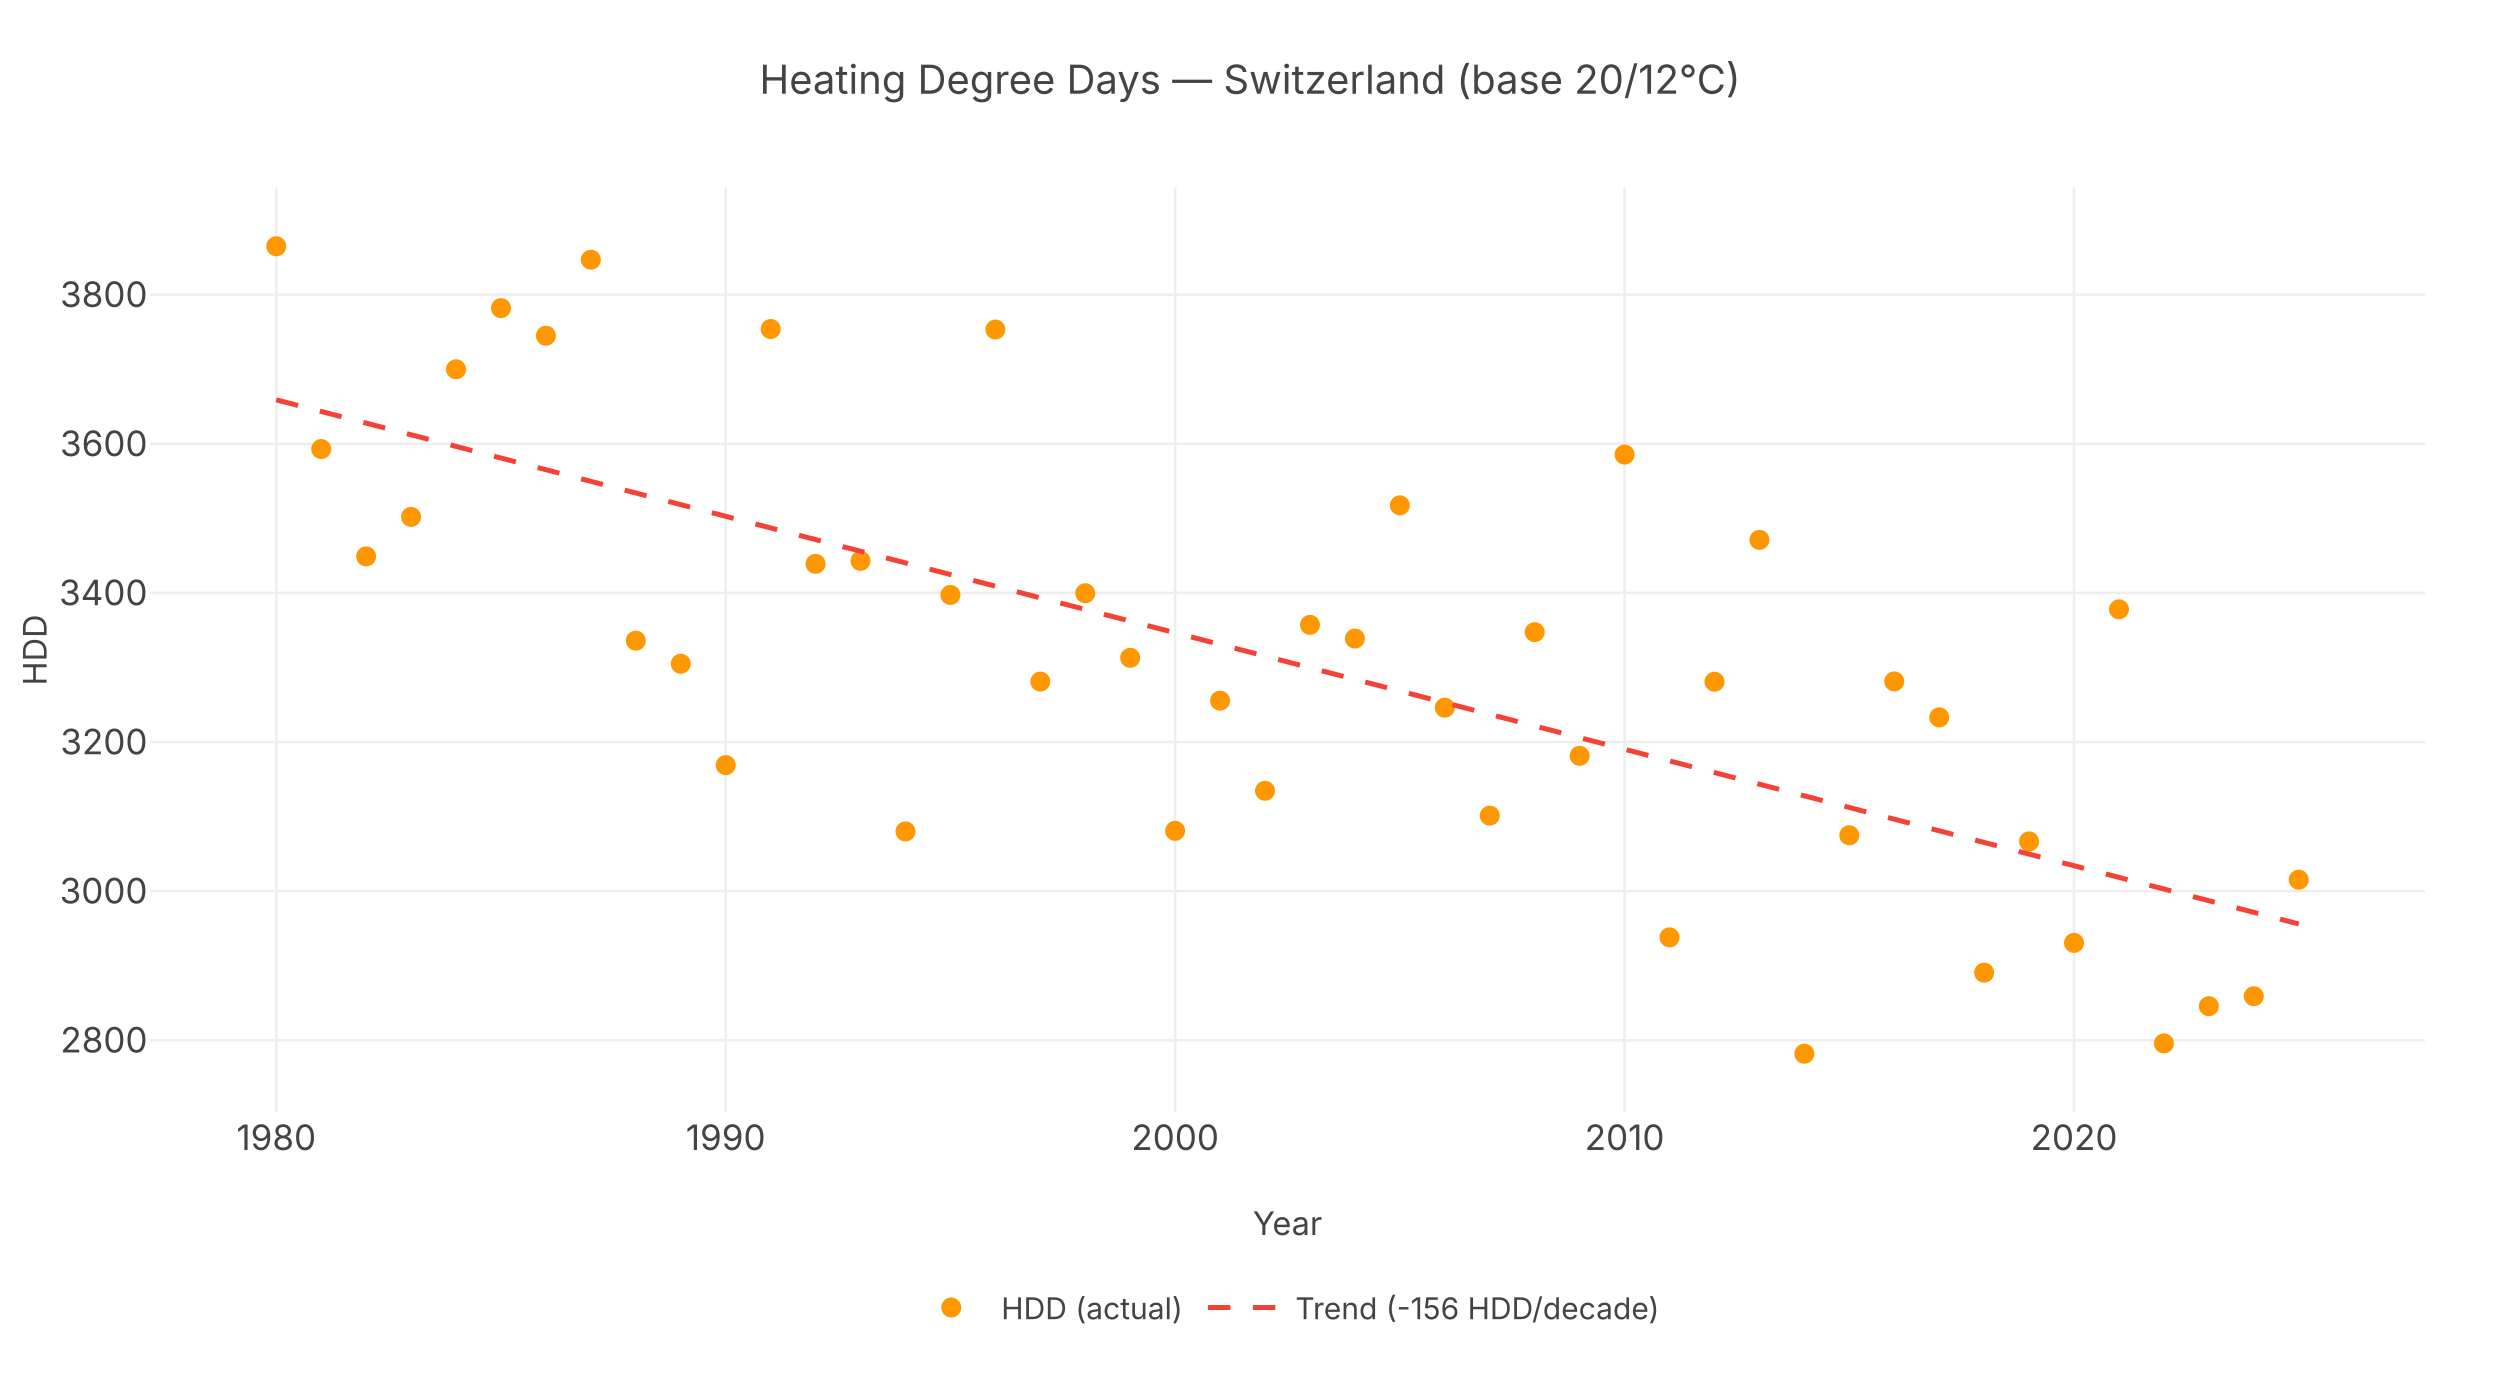
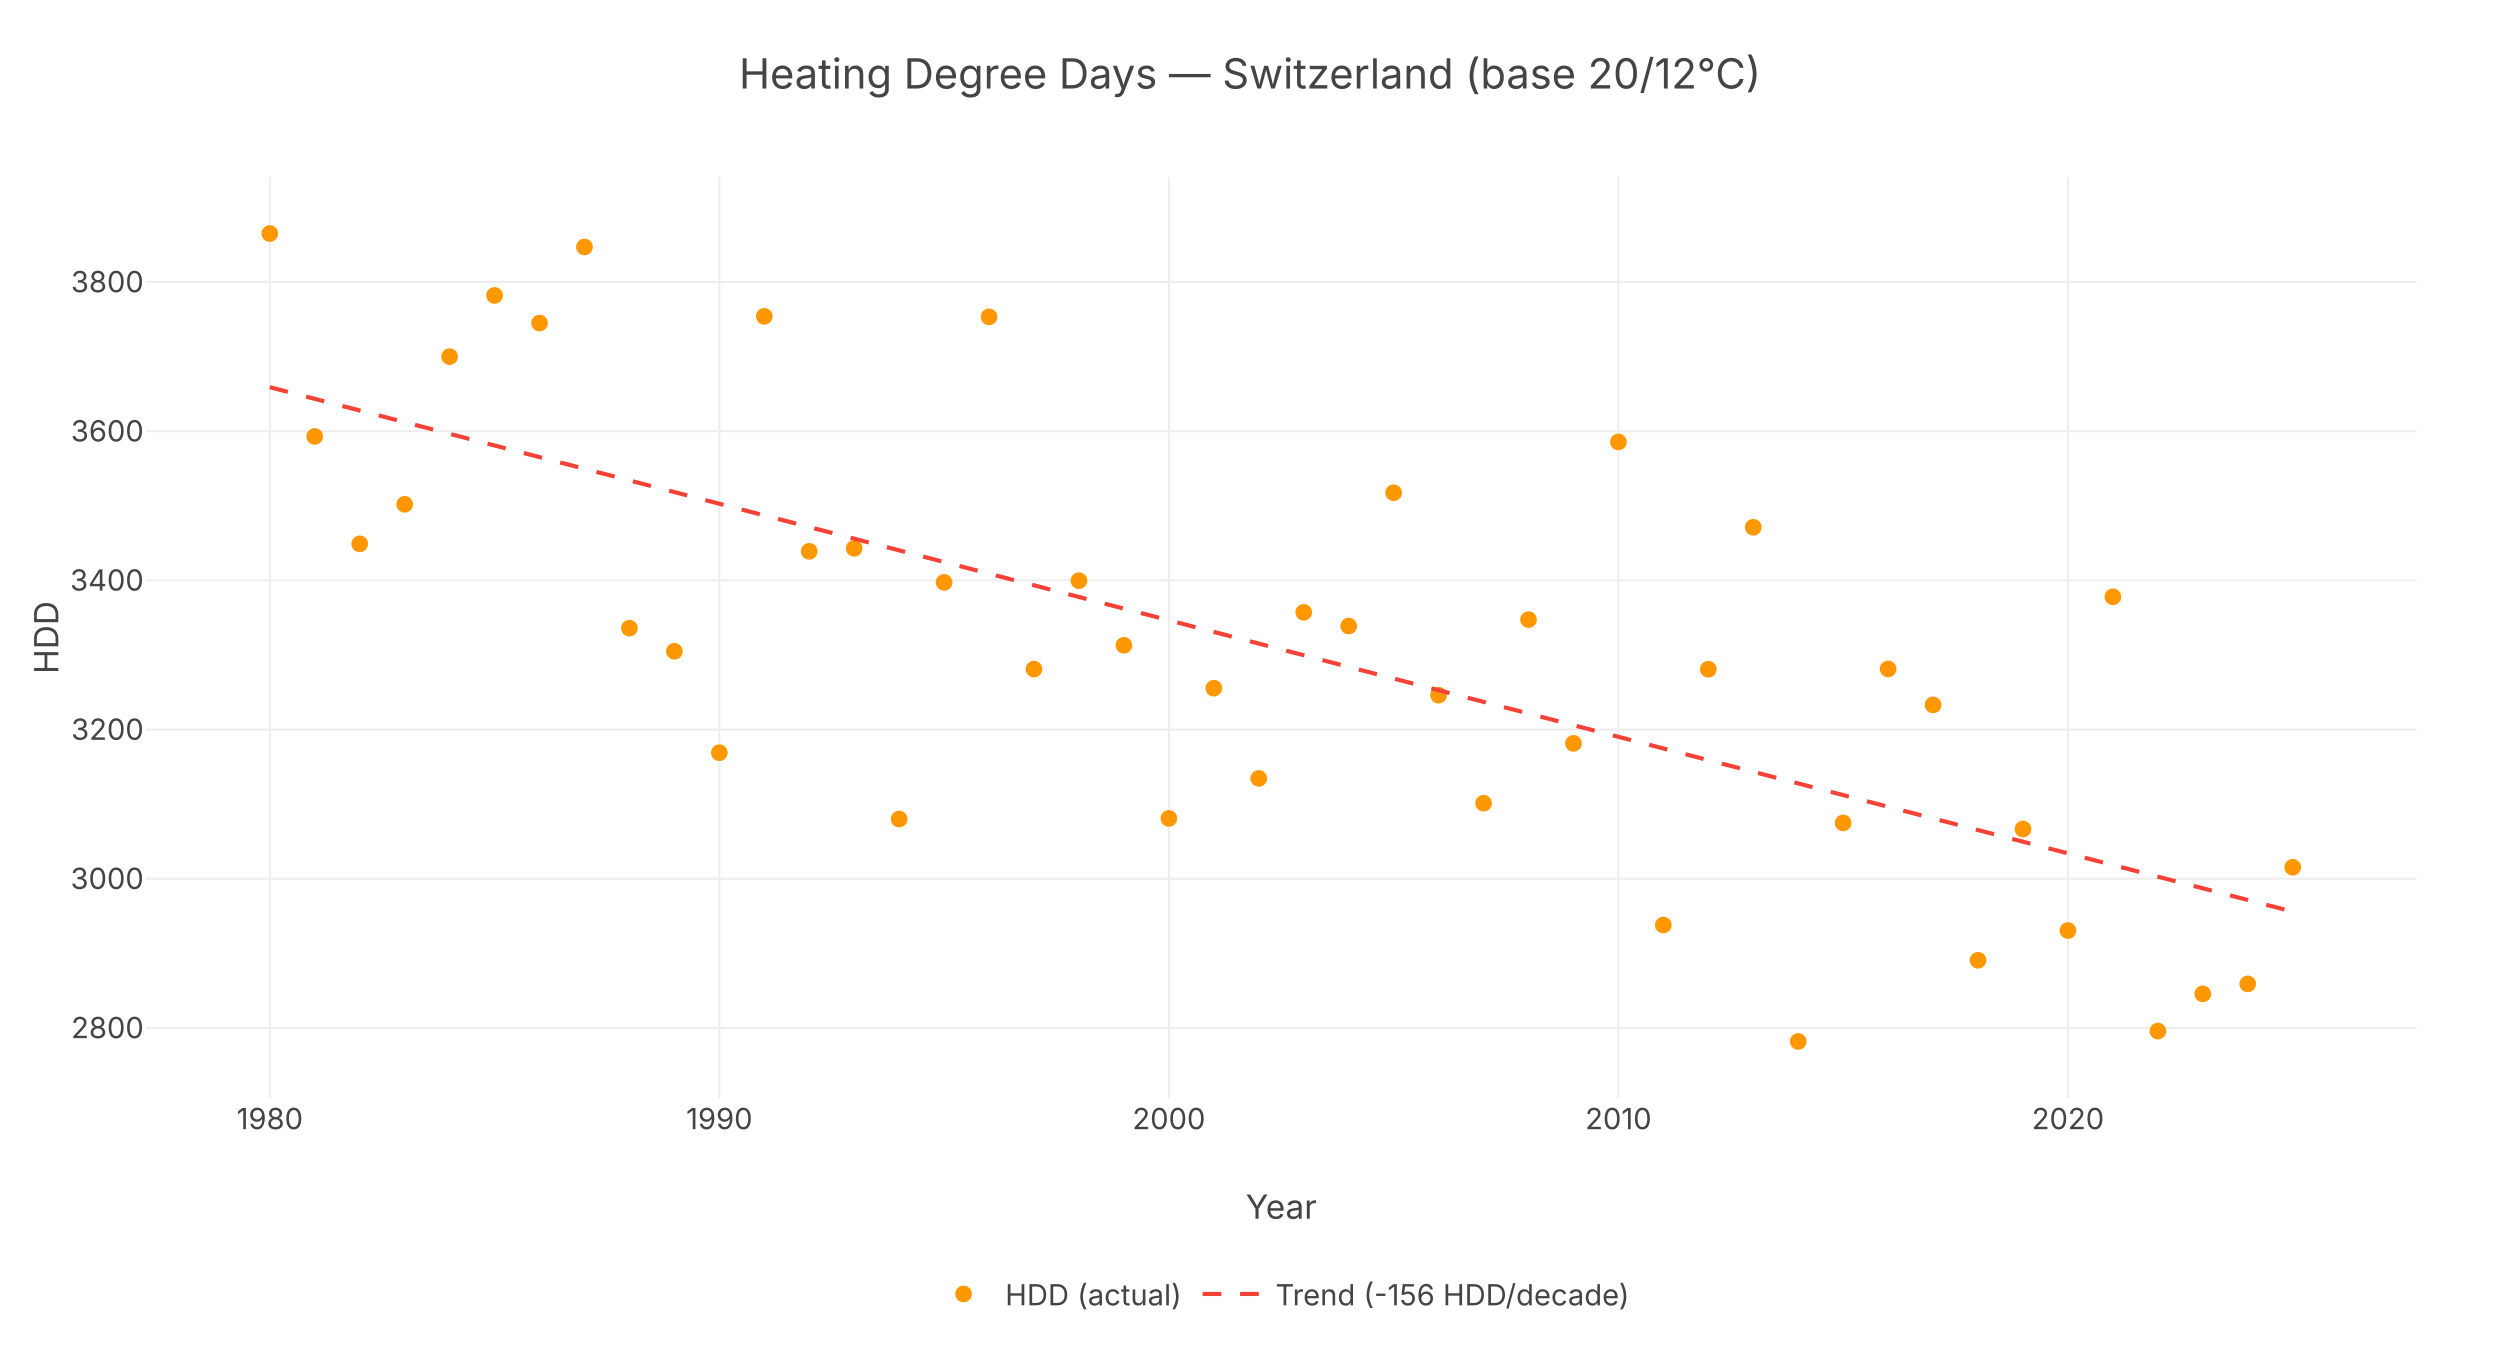
- <svg xmlns="http://www.w3.org/2000/svg" class="main-svg" width="1000" height="550" style="" viewBox="0 0 1000 550">
-   <rect x="0" y="0" width="1000" height="550" style="fill: rgb(255, 255, 255); fill-opacity: 1;" />
-   <defs id="defs-9d5988">
+ <svg xmlns="http://www.w3.org/2000/svg" class="main-svg" width="1200" height="650" style="" viewBox="0 0 1200 650">
+   <rect x="0" y="0" width="1200" height="650" style="fill: rgb(255, 255, 255); fill-opacity: 1;" />
+   <defs id="defs-566c85">
    <g class="clips">
-       <clipPath id="clip9d5988xyplot" class="plotclip">
-         <rect width="910" height="370" />
-       </clipPath>
-       <clipPath class="axesclip" id="clip9d5988x">
-         <rect x="60" y="0" width="910" height="550" />
-       </clipPath>
-       <clipPath class="axesclip" id="clip9d5988y">
-         <rect x="0" y="75" width="1000" height="370" />
-       </clipPath>
-       <clipPath class="axesclip" id="clip9d5988xy">
-         <rect x="60" y="75" width="910" height="370" />
+       <clipPath id="clip566c85xyplot" class="plotclip">
+         <rect width="1090" height="442" />
+       </clipPath>
+       <clipPath class="axesclip" id="clip566c85x">
+         <rect x="70" y="0" width="1090" height="650" />
+       </clipPath>
+       <clipPath class="axesclip" id="clip566c85y">
+         <rect x="0" y="85" width="1200" height="442" />
+       </clipPath>
+       <clipPath class="axesclip" id="clip566c85xy">
+         <rect x="70" y="85" width="1090" height="442" />
      </clipPath>
    </g>
    <g class="gradients" />
    <g class="patterns" />
  </defs>
  <g class="bglayer" />
  <g class="layer-below">
    <g class="imagelayer" />
    <g class="shapelayer" />
  </g>
  <g class="cartesianlayer">
    <g class="subplot xy">
      <g class="layer-subplot">
        <g class="shapelayer" />
        <g class="imagelayer" />
      </g>
      <g class="minor-gridlayer">
        <g class="x" />
        <g class="y" />
      </g>
      <g class="gridlayer">
        <g class="x">
-           <path class="xgrid crisp" transform="translate(110.5,0)" d="M0,75v370" style="stroke: rgb(238, 238, 238); stroke-opacity: 1; stroke-width: 1px;" />
-           <path class="xgrid crisp" transform="translate(290.28,0)" d="M0,75v370" style="stroke: rgb(238, 238, 238); stroke-opacity: 1; stroke-width: 1px;" />
-           <path class="xgrid crisp" transform="translate(470.06,0)" d="M0,75v370" style="stroke: rgb(238, 238, 238); stroke-opacity: 1; stroke-width: 1px;" />
-           <path class="xgrid crisp" transform="translate(649.83,0)" d="M0,75v370" style="stroke: rgb(238, 238, 238); stroke-opacity: 1; stroke-width: 1px;" />
-           <path class="xgrid crisp" transform="translate(829.61,0)" d="M0,75v370" style="stroke: rgb(238, 238, 238); stroke-opacity: 1; stroke-width: 1px;" />
+           <path class="xgrid crisp" transform="translate(129.5,0)" d="M0,85v442" style="stroke: rgb(238, 238, 238); stroke-opacity: 1; stroke-width: 1px;" />
+           <path class="xgrid crisp" transform="translate(345.28,0)" d="M0,85v442" style="stroke: rgb(238, 238, 238); stroke-opacity: 1; stroke-width: 1px;" />
+           <path class="xgrid crisp" transform="translate(561.06,0)" d="M0,85v442" style="stroke: rgb(238, 238, 238); stroke-opacity: 1; stroke-width: 1px;" />
+           <path class="xgrid crisp" transform="translate(776.83,0)" d="M0,85v442" style="stroke: rgb(238, 238, 238); stroke-opacity: 1; stroke-width: 1px;" />
+           <path class="xgrid crisp" transform="translate(992.61,0)" d="M0,85v442" style="stroke: rgb(238, 238, 238); stroke-opacity: 1; stroke-width: 1px;" />
        </g>
        <g class="y">
-           <path class="ygrid crisp" transform="translate(0,416.1)" d="M60,0h910" style="stroke: rgb(238, 238, 238); stroke-opacity: 1; stroke-width: 1px;" />
-           <path class="ygrid crisp" transform="translate(0,356.46)" d="M60,0h910" style="stroke: rgb(238, 238, 238); stroke-opacity: 1; stroke-width: 1px;" />
-           <path class="ygrid crisp" transform="translate(0,296.82)" d="M60,0h910" style="stroke: rgb(238, 238, 238); stroke-opacity: 1; stroke-width: 1px;" />
-           <path class="ygrid crisp" transform="translate(0,237.17)" d="M60,0h910" style="stroke: rgb(238, 238, 238); stroke-opacity: 1; stroke-width: 1px;" />
-           <path class="ygrid crisp" transform="translate(0,177.53)" d="M60,0h910" style="stroke: rgb(238, 238, 238); stroke-opacity: 1; stroke-width: 1px;" />
-           <path class="ygrid crisp" transform="translate(0,117.88)" d="M60,0h910" style="stroke: rgb(238, 238, 238); stroke-opacity: 1; stroke-width: 1px;" />
+           <path class="ygrid crisp" transform="translate(0,493.42)" d="M70,0h1090" style="stroke: rgb(238, 238, 238); stroke-opacity: 1; stroke-width: 1px;" />
+           <path class="ygrid crisp" transform="translate(0,421.81)" d="M70,0h1090" style="stroke: rgb(238, 238, 238); stroke-opacity: 1; stroke-width: 1px;" />
+           <path class="ygrid crisp" transform="translate(0,350.2)" d="M70,0h1090" style="stroke: rgb(238, 238, 238); stroke-opacity: 1; stroke-width: 1px;" />
+           <path class="ygrid crisp" transform="translate(0,278.59)" d="M70,0h1090" style="stroke: rgb(238, 238, 238); stroke-opacity: 1; stroke-width: 1px;" />
+           <path class="ygrid crisp" transform="translate(0,206.98)" d="M70,0h1090" style="stroke: rgb(238, 238, 238); stroke-opacity: 1; stroke-width: 1px;" />
+           <path class="ygrid crisp" transform="translate(0,135.37)" d="M70,0h1090" style="stroke: rgb(238, 238, 238); stroke-opacity: 1; stroke-width: 1px;" />
        </g>
      </g>
      <g class="zerolinelayer" />
      <g class="layer-between">
        <g class="shapelayer" />
        <g class="imagelayer" />
      </g>
      <path class="xlines-below" />
      <path class="ylines-below" />
      <g class="overlines-below" />
      <g class="xaxislayer-below" />
      <g class="yaxislayer-below" />
      <g class="overaxes-below" />
      <g class="overplot">
-         <g class="xy" transform="translate(60,75)" clip-path="url(#clip9d5988xyplot)">
+         <g class="xy" transform="translate(70,85)" clip-path="url(#clip566c85xyplot)">
          <g class="scatterlayer mlayer">
-             <g class="trace scatter trace7ecdb6" style="stroke-miterlimit: 2; opacity: 1;">
+             <g class="trace scatter trace420b95" style="stroke-miterlimit: 2; opacity: 1;">
              <g class="fills" />
              <g class="errorbars" />
              <g class="lines" />
              <g class="points">
-                 <path class="point" transform="translate(50.5,23.5)" d="M4,0A4,4 0 1,1 0,-4A4,4 0 0,1 4,0Z" style="opacity: 1; stroke-width: 0px; fill: rgb(255, 152, 0); fill-opacity: 1;" />
-                 <path class="point" transform="translate(68.48,104.62)" d="M4,0A4,4 0 1,1 0,-4A4,4 0 0,1 4,0Z" style="opacity: 1; stroke-width: 0px; fill: rgb(255, 152, 0); fill-opacity: 1;" />
-                 <path class="point" transform="translate(86.46,147.56)" d="M4,0A4,4 0 1,1 0,-4A4,4 0 0,1 4,0Z" style="opacity: 1; stroke-width: 0px; fill: rgb(255, 152, 0); fill-opacity: 1;" />
-                 <path class="point" transform="translate(104.43,131.75)" d="M4,0A4,4 0 1,1 0,-4A4,4 0 0,1 4,0Z" style="opacity: 1; stroke-width: 0px; fill: rgb(255, 152, 0); fill-opacity: 1;" />
-                 <path class="point" transform="translate(122.41,72.71)" d="M4,0A4,4 0 1,1 0,-4A4,4 0 0,1 4,0Z" style="opacity: 1; stroke-width: 0px; fill: rgb(255, 152, 0); fill-opacity: 1;" />
-                 <path class="point" transform="translate(140.39,48.25)" d="M4,0A4,4 0 1,1 0,-4A4,4 0 0,1 4,0Z" style="opacity: 1; stroke-width: 0px; fill: rgb(255, 152, 0); fill-opacity: 1;" />
-                 <path class="point" transform="translate(158.37,59.29)" d="M4,0A4,4 0 1,1 0,-4A4,4 0 0,1 4,0Z" style="opacity: 1; stroke-width: 0px; fill: rgb(255, 152, 0); fill-opacity: 1;" />
-                 <path class="point" transform="translate(176.34,28.87)" d="M4,0A4,4 0 1,1 0,-4A4,4 0 0,1 4,0Z" style="opacity: 1; stroke-width: 0px; fill: rgb(255, 152, 0); fill-opacity: 1;" />
-                 <path class="point" transform="translate(194.32,181.26)" d="M4,0A4,4 0 1,1 0,-4A4,4 0 0,1 4,0Z" style="opacity: 1; stroke-width: 0px; fill: rgb(255, 152, 0); fill-opacity: 1;" />
-                 <path class="point" transform="translate(212.3,190.5)" d="M4,0A4,4 0 1,1 0,-4A4,4 0 0,1 4,0Z" style="opacity: 1; stroke-width: 0px; fill: rgb(255, 152, 0); fill-opacity: 1;" />
-                 <path class="point" transform="translate(230.28,231.06)" d="M4,0A4,4 0 1,1 0,-4A4,4 0 0,1 4,0Z" style="opacity: 1; stroke-width: 0px; fill: rgb(255, 152, 0); fill-opacity: 1;" />
-                 <path class="point" transform="translate(248.26,56.6)" d="M4,0A4,4 0 1,1 0,-4A4,4 0 0,1 4,0Z" style="opacity: 1; stroke-width: 0px; fill: rgb(255, 152, 0); fill-opacity: 1;" />
-                 <path class="point" transform="translate(266.23,150.54)" d="M4,0A4,4 0 1,1 0,-4A4,4 0 0,1 4,0Z" style="opacity: 1; stroke-width: 0px; fill: rgb(255, 152, 0); fill-opacity: 1;" />
-                 <path class="point" transform="translate(284.21,149.35)" d="M4,0A4,4 0 1,1 0,-4A4,4 0 0,1 4,0Z" style="opacity: 1; stroke-width: 0px; fill: rgb(255, 152, 0); fill-opacity: 1;" />
-                 <path class="point" transform="translate(302.19,257.57)" d="M4,0A4,4 0 1,1 0,-4A4,4 0 0,1 4,0Z" style="opacity: 1; stroke-width: 0px; fill: rgb(255, 152, 0); fill-opacity: 1;" />
-                 <path class="point" transform="translate(320.17,162.98)" d="M4,0A4,4 0 1,1 0,-4A4,4 0 0,1 4,0Z" style="opacity: 1; stroke-width: 0px; fill: rgb(255, 152, 0); fill-opacity: 1;" />
-                 <path class="point" transform="translate(338.14,56.81)" d="M4,0A4,4 0 1,1 0,-4A4,4 0 0,1 4,0Z" style="opacity: 1; stroke-width: 0px; fill: rgb(255, 152, 0); fill-opacity: 1;" />
-                 <path class="point" transform="translate(356.12,197.63)" d="M4,0A4,4 0 1,1 0,-4A4,4 0 0,1 4,0Z" style="opacity: 1; stroke-width: 0px; fill: rgb(255, 152, 0); fill-opacity: 1;" />
-                 <path class="point" transform="translate(374.1,162.29)" d="M4,0A4,4 0 1,1 0,-4A4,4 0 0,1 4,0Z" style="opacity: 1; stroke-width: 0px; fill: rgb(255, 152, 0); fill-opacity: 1;" />
-                 <path class="point" transform="translate(392.08,188.12)" d="M4,0A4,4 0 1,1 0,-4A4,4 0 0,1 4,0Z" style="opacity: 1; stroke-width: 0px; fill: rgb(255, 152, 0); fill-opacity: 1;" />
-                 <path class="point" transform="translate(410.06,257.33)" d="M4,0A4,4 0 1,1 0,-4A4,4 0 0,1 4,0Z" style="opacity: 1; stroke-width: 0px; fill: rgb(255, 152, 0); fill-opacity: 1;" />
-                 <path class="point" transform="translate(428.03,205.26)" d="M4,0A4,4 0 1,1 0,-4A4,4 0 0,1 4,0Z" style="opacity: 1; stroke-width: 0px; fill: rgb(255, 152, 0); fill-opacity: 1;" />
-                 <path class="point" transform="translate(446.01,241.32)" d="M4,0A4,4 0 1,1 0,-4A4,4 0 0,1 4,0Z" style="opacity: 1; stroke-width: 0px; fill: rgb(255, 152, 0); fill-opacity: 1;" />
-                 <path class="point" transform="translate(463.99,174.94)" d="M4,0A4,4 0 1,1 0,-4A4,4 0 0,1 4,0Z" style="opacity: 1; stroke-width: 0px; fill: rgb(255, 152, 0); fill-opacity: 1;" />
-                 <path class="point" transform="translate(481.97,180.42)" d="M4,0A4,4 0 1,1 0,-4A4,4 0 0,1 4,0Z" style="opacity: 1; stroke-width: 0px; fill: rgb(255, 152, 0); fill-opacity: 1;" />
-                 <path class="point" transform="translate(499.94,127.13)" d="M4,0A4,4 0 1,1 0,-4A4,4 0 0,1 4,0Z" style="opacity: 1; stroke-width: 0px; fill: rgb(255, 152, 0); fill-opacity: 1;" />
-                 <path class="point" transform="translate(517.92,208.07)" d="M4,0A4,4 0 1,1 0,-4A4,4 0 0,1 4,0Z" style="opacity: 1; stroke-width: 0px; fill: rgb(255, 152, 0); fill-opacity: 1;" />
-                 <path class="point" transform="translate(535.9,251.25)" d="M4,0A4,4 0 1,1 0,-4A4,4 0 0,1 4,0Z" style="opacity: 1; stroke-width: 0px; fill: rgb(255, 152, 0); fill-opacity: 1;" />
-                 <path class="point" transform="translate(553.88,177.86)" d="M4,0A4,4 0 1,1 0,-4A4,4 0 0,1 4,0Z" style="opacity: 1; stroke-width: 0px; fill: rgb(255, 152, 0); fill-opacity: 1;" />
-                 <path class="point" transform="translate(571.86,227.33)" d="M4,0A4,4 0 1,1 0,-4A4,4 0 0,1 4,0Z" style="opacity: 1; stroke-width: 0px; fill: rgb(255, 152, 0); fill-opacity: 1;" />
-                 <path class="point" transform="translate(589.83,106.82)" d="M4,0A4,4 0 1,1 0,-4A4,4 0 0,1 4,0Z" style="opacity: 1; stroke-width: 0px; fill: rgb(255, 152, 0); fill-opacity: 1;" />
-                 <path class="point" transform="translate(607.81,299.95)" d="M4,0A4,4 0 1,1 0,-4A4,4 0 0,1 4,0Z" style="opacity: 1; stroke-width: 0px; fill: rgb(255, 152, 0); fill-opacity: 1;" />
-                 <path class="point" transform="translate(625.79,197.69)" d="M4,0A4,4 0 1,1 0,-4A4,4 0 0,1 4,0Z" style="opacity: 1; stroke-width: 0px; fill: rgb(255, 152, 0); fill-opacity: 1;" />
-                 <path class="point" transform="translate(643.77,140.94)" d="M4,0A4,4 0 1,1 0,-4A4,4 0 0,1 4,0Z" style="opacity: 1; stroke-width: 0px; fill: rgb(255, 152, 0); fill-opacity: 1;" />
-                 <path class="point" transform="translate(661.74,346.5)" d="M4,0A4,4 0 1,1 0,-4A4,4 0 0,1 4,0Z" style="opacity: 1; stroke-width: 0px; fill: rgb(255, 152, 0); fill-opacity: 1;" />
-                 <path class="point" transform="translate(679.72,259.12)" d="M4,0A4,4 0 1,1 0,-4A4,4 0 0,1 4,0Z" style="opacity: 1; stroke-width: 0px; fill: rgb(255, 152, 0); fill-opacity: 1;" />
-                 <path class="point" transform="translate(697.7,197.57)" d="M4,0A4,4 0 1,1 0,-4A4,4 0 0,1 4,0Z" style="opacity: 1; stroke-width: 0px; fill: rgb(255, 152, 0); fill-opacity: 1;" />
-                 <path class="point" transform="translate(715.68,211.94)" d="M4,0A4,4 0 1,1 0,-4A4,4 0 0,1 4,0Z" style="opacity: 1; stroke-width: 0px; fill: rgb(255, 152, 0); fill-opacity: 1;" />
-                 <path class="point" transform="translate(733.66,314.05)" d="M4,0A4,4 0 1,1 0,-4A4,4 0 0,1 4,0Z" style="opacity: 1; stroke-width: 0px; fill: rgb(255, 152, 0); fill-opacity: 1;" />
-                 <path class="point" transform="translate(751.63,261.57)" d="M4,0A4,4 0 1,1 0,-4A4,4 0 0,1 4,0Z" style="opacity: 1; stroke-width: 0px; fill: rgb(255, 152, 0); fill-opacity: 1;" />
-                 <path class="point" transform="translate(769.61,302.15)" d="M4,0A4,4 0 1,1 0,-4A4,4 0 0,1 4,0Z" style="opacity: 1; stroke-width: 0px; fill: rgb(255, 152, 0); fill-opacity: 1;" />
-                 <path class="point" transform="translate(787.59,168.73)" d="M4,0A4,4 0 1,1 0,-4A4,4 0 0,1 4,0Z" style="opacity: 1; stroke-width: 0px; fill: rgb(255, 152, 0); fill-opacity: 1;" />
-                 <path class="point" transform="translate(805.57,342.35)" d="M4,0A4,4 0 1,1 0,-4A4,4 0 0,1 4,0Z" style="opacity: 1; stroke-width: 0px; fill: rgb(255, 152, 0); fill-opacity: 1;" />
-                 <path class="point" transform="translate(823.54,327.47)" d="M4,0A4,4 0 1,1 0,-4A4,4 0 0,1 4,0Z" style="opacity: 1; stroke-width: 0px; fill: rgb(255, 152, 0); fill-opacity: 1;" />
-                 <path class="point" transform="translate(841.52,323.48)" d="M4,0A4,4 0 1,1 0,-4A4,4 0 0,1 4,0Z" style="opacity: 1; stroke-width: 0px; fill: rgb(255, 152, 0); fill-opacity: 1;" />
-                 <path class="point" transform="translate(859.5,276.87)" d="M4,0A4,4 0 1,1 0,-4A4,4 0 0,1 4,0Z" style="opacity: 1; stroke-width: 0px; fill: rgb(255, 152, 0); fill-opacity: 1;" />
+                 <path class="point" transform="translate(59.5,27.1)" d="M4,0A4,4 0 1,1 0,-4A4,4 0 0,1 4,0Z" style="opacity: 1; stroke-width: 0px; fill: rgb(255, 152, 0); fill-opacity: 1;" />
+                 <path class="point" transform="translate(81.08,124.49)" d="M4,0A4,4 0 1,1 0,-4A4,4 0 0,1 4,0Z" style="opacity: 1; stroke-width: 0px; fill: rgb(255, 152, 0); fill-opacity: 1;" />
+                 <path class="point" transform="translate(102.66,176.05)" d="M4,0A4,4 0 1,1 0,-4A4,4 0 0,1 4,0Z" style="opacity: 1; stroke-width: 0px; fill: rgb(255, 152, 0); fill-opacity: 1;" />
+                 <path class="point" transform="translate(124.23,157.07)" d="M4,0A4,4 0 1,1 0,-4A4,4 0 0,1 4,0Z" style="opacity: 1; stroke-width: 0px; fill: rgb(255, 152, 0); fill-opacity: 1;" />
+                 <path class="point" transform="translate(145.81,86.18)" d="M4,0A4,4 0 1,1 0,-4A4,4 0 0,1 4,0Z" style="opacity: 1; stroke-width: 0px; fill: rgb(255, 152, 0); fill-opacity: 1;" />
+                 <path class="point" transform="translate(167.39,56.82)" d="M4,0A4,4 0 1,1 0,-4A4,4 0 0,1 4,0Z" style="opacity: 1; stroke-width: 0px; fill: rgb(255, 152, 0); fill-opacity: 1;" />
+                 <path class="point" transform="translate(188.97,70.07)" d="M4,0A4,4 0 1,1 0,-4A4,4 0 0,1 4,0Z" style="opacity: 1; stroke-width: 0px; fill: rgb(255, 152, 0); fill-opacity: 1;" />
+                 <path class="point" transform="translate(210.54,33.54)" d="M4,0A4,4 0 1,1 0,-4A4,4 0 0,1 4,0Z" style="opacity: 1; stroke-width: 0px; fill: rgb(255, 152, 0); fill-opacity: 1;" />
+                 <path class="point" transform="translate(232.12,216.51)" d="M4,0A4,4 0 1,1 0,-4A4,4 0 0,1 4,0Z" style="opacity: 1; stroke-width: 0px; fill: rgb(255, 152, 0); fill-opacity: 1;" />
+                 <path class="point" transform="translate(253.7,227.61)" d="M4,0A4,4 0 1,1 0,-4A4,4 0 0,1 4,0Z" style="opacity: 1; stroke-width: 0px; fill: rgb(255, 152, 0); fill-opacity: 1;" />
+                 <path class="point" transform="translate(275.28,276.3)" d="M4,0A4,4 0 1,1 0,-4A4,4 0 0,1 4,0Z" style="opacity: 1; stroke-width: 0px; fill: rgb(255, 152, 0); fill-opacity: 1;" />
+                 <path class="point" transform="translate(296.86,66.84)" d="M4,0A4,4 0 1,1 0,-4A4,4 0 0,1 4,0Z" style="opacity: 1; stroke-width: 0px; fill: rgb(255, 152, 0); fill-opacity: 1;" />
+                 <path class="point" transform="translate(318.43,179.63)" d="M4,0A4,4 0 1,1 0,-4A4,4 0 0,1 4,0Z" style="opacity: 1; stroke-width: 0px; fill: rgb(255, 152, 0); fill-opacity: 1;" />
+                 <path class="point" transform="translate(340.01,178.2)" d="M4,0A4,4 0 1,1 0,-4A4,4 0 0,1 4,0Z" style="opacity: 1; stroke-width: 0px; fill: rgb(255, 152, 0); fill-opacity: 1;" />
+                 <path class="point" transform="translate(361.59,308.13)" d="M4,0A4,4 0 1,1 0,-4A4,4 0 0,1 4,0Z" style="opacity: 1; stroke-width: 0px; fill: rgb(255, 152, 0); fill-opacity: 1;" />
+                 <path class="point" transform="translate(383.17,194.56)" d="M4,0A4,4 0 1,1 0,-4A4,4 0 0,1 4,0Z" style="opacity: 1; stroke-width: 0px; fill: rgb(255, 152, 0); fill-opacity: 1;" />
+                 <path class="point" transform="translate(404.74,67.09)" d="M4,0A4,4 0 1,1 0,-4A4,4 0 0,1 4,0Z" style="opacity: 1; stroke-width: 0px; fill: rgb(255, 152, 0); fill-opacity: 1;" />
+                 <path class="point" transform="translate(426.32,236.16)" d="M4,0A4,4 0 1,1 0,-4A4,4 0 0,1 4,0Z" style="opacity: 1; stroke-width: 0px; fill: rgb(255, 152, 0); fill-opacity: 1;" />
+                 <path class="point" transform="translate(447.9,193.73)" d="M4,0A4,4 0 1,1 0,-4A4,4 0 0,1 4,0Z" style="opacity: 1; stroke-width: 0px; fill: rgb(255, 152, 0); fill-opacity: 1;" />
+                 <path class="point" transform="translate(469.48,224.74)" d="M4,0A4,4 0 1,1 0,-4A4,4 0 0,1 4,0Z" style="opacity: 1; stroke-width: 0px; fill: rgb(255, 152, 0); fill-opacity: 1;" />
+                 <path class="point" transform="translate(491.06,307.84)" d="M4,0A4,4 0 1,1 0,-4A4,4 0 0,1 4,0Z" style="opacity: 1; stroke-width: 0px; fill: rgb(255, 152, 0); fill-opacity: 1;" />
+                 <path class="point" transform="translate(512.63,245.33)" d="M4,0A4,4 0 1,1 0,-4A4,4 0 0,1 4,0Z" style="opacity: 1; stroke-width: 0px; fill: rgb(255, 152, 0); fill-opacity: 1;" />
+                 <path class="point" transform="translate(534.21,288.62)" d="M4,0A4,4 0 1,1 0,-4A4,4 0 0,1 4,0Z" style="opacity: 1; stroke-width: 0px; fill: rgb(255, 152, 0); fill-opacity: 1;" />
+                 <path class="point" transform="translate(555.79,208.92)" d="M4,0A4,4 0 1,1 0,-4A4,4 0 0,1 4,0Z" style="opacity: 1; stroke-width: 0px; fill: rgb(255, 152, 0); fill-opacity: 1;" />
+                 <path class="point" transform="translate(577.37,215.5)" d="M4,0A4,4 0 1,1 0,-4A4,4 0 0,1 4,0Z" style="opacity: 1; stroke-width: 0px; fill: rgb(255, 152, 0); fill-opacity: 1;" />
+                 <path class="point" transform="translate(598.94,151.52)" d="M4,0A4,4 0 1,1 0,-4A4,4 0 0,1 4,0Z" style="opacity: 1; stroke-width: 0px; fill: rgb(255, 152, 0); fill-opacity: 1;" />
+                 <path class="point" transform="translate(620.52,248.69)" d="M4,0A4,4 0 1,1 0,-4A4,4 0 0,1 4,0Z" style="opacity: 1; stroke-width: 0px; fill: rgb(255, 152, 0); fill-opacity: 1;" />
+                 <path class="point" transform="translate(642.1,300.54)" d="M4,0A4,4 0 1,1 0,-4A4,4 0 0,1 4,0Z" style="opacity: 1; stroke-width: 0px; fill: rgb(255, 152, 0); fill-opacity: 1;" />
+                 <path class="point" transform="translate(663.68,212.42)" d="M4,0A4,4 0 1,1 0,-4A4,4 0 0,1 4,0Z" style="opacity: 1; stroke-width: 0px; fill: rgb(255, 152, 0); fill-opacity: 1;" />
+                 <path class="point" transform="translate(685.26,271.82)" d="M4,0A4,4 0 1,1 0,-4A4,4 0 0,1 4,0Z" style="opacity: 1; stroke-width: 0px; fill: rgb(255, 152, 0); fill-opacity: 1;" />
+                 <path class="point" transform="translate(706.83,127.14)" d="M4,0A4,4 0 1,1 0,-4A4,4 0 0,1 4,0Z" style="opacity: 1; stroke-width: 0px; fill: rgb(255, 152, 0); fill-opacity: 1;" />
+                 <path class="point" transform="translate(728.41,359.01)" d="M4,0A4,4 0 1,1 0,-4A4,4 0 0,1 4,0Z" style="opacity: 1; stroke-width: 0px; fill: rgb(255, 152, 0); fill-opacity: 1;" />
+                 <path class="point" transform="translate(749.99,236.23)" d="M4,0A4,4 0 1,1 0,-4A4,4 0 0,1 4,0Z" style="opacity: 1; stroke-width: 0px; fill: rgb(255, 152, 0); fill-opacity: 1;" />
+                 <path class="point" transform="translate(771.57,168.1)" d="M4,0A4,4 0 1,1 0,-4A4,4 0 0,1 4,0Z" style="opacity: 1; stroke-width: 0px; fill: rgb(255, 152, 0); fill-opacity: 1;" />
+                 <path class="point" transform="translate(793.14,414.9)" d="M4,0A4,4 0 1,1 0,-4A4,4 0 0,1 4,0Z" style="opacity: 1; stroke-width: 0px; fill: rgb(255, 152, 0); fill-opacity: 1;" />
+                 <path class="point" transform="translate(814.72,309.99)" d="M4,0A4,4 0 1,1 0,-4A4,4 0 0,1 4,0Z" style="opacity: 1; stroke-width: 0px; fill: rgb(255, 152, 0); fill-opacity: 1;" />
+                 <path class="point" transform="translate(836.3,236.09)" d="M4,0A4,4 0 1,1 0,-4A4,4 0 0,1 4,0Z" style="opacity: 1; stroke-width: 0px; fill: rgb(255, 152, 0); fill-opacity: 1;" />
+                 <path class="point" transform="translate(857.88,253.35)" d="M4,0A4,4 0 1,1 0,-4A4,4 0 0,1 4,0Z" style="opacity: 1; stroke-width: 0px; fill: rgb(255, 152, 0); fill-opacity: 1;" />
+                 <path class="point" transform="translate(879.46,375.94)" d="M4,0A4,4 0 1,1 0,-4A4,4 0 0,1 4,0Z" style="opacity: 1; stroke-width: 0px; fill: rgb(255, 152, 0); fill-opacity: 1;" />
+                 <path class="point" transform="translate(901.03,312.93)" d="M4,0A4,4 0 1,1 0,-4A4,4 0 0,1 4,0Z" style="opacity: 1; stroke-width: 0px; fill: rgb(255, 152, 0); fill-opacity: 1;" />
+                 <path class="point" transform="translate(922.61,361.66)" d="M4,0A4,4 0 1,1 0,-4A4,4 0 0,1 4,0Z" style="opacity: 1; stroke-width: 0px; fill: rgb(255, 152, 0); fill-opacity: 1;" />
+                 <path class="point" transform="translate(944.19,201.47)" d="M4,0A4,4 0 1,1 0,-4A4,4 0 0,1 4,0Z" style="opacity: 1; stroke-width: 0px; fill: rgb(255, 152, 0); fill-opacity: 1;" />
+                 <path class="point" transform="translate(965.77,409.92)" d="M4,0A4,4 0 1,1 0,-4A4,4 0 0,1 4,0Z" style="opacity: 1; stroke-width: 0px; fill: rgb(255, 152, 0); fill-opacity: 1;" />
+                 <path class="point" transform="translate(987.34,392.06)" d="M4,0A4,4 0 1,1 0,-4A4,4 0 0,1 4,0Z" style="opacity: 1; stroke-width: 0px; fill: rgb(255, 152, 0); fill-opacity: 1;" />
+                 <path class="point" transform="translate(1008.92,387.26)" d="M4,0A4,4 0 1,1 0,-4A4,4 0 0,1 4,0Z" style="opacity: 1; stroke-width: 0px; fill: rgb(255, 152, 0); fill-opacity: 1;" />
+                 <path class="point" transform="translate(1030.5,331.3)" d="M4,0A4,4 0 1,1 0,-4A4,4 0 0,1 4,0Z" style="opacity: 1; stroke-width: 0px; fill: rgb(255, 152, 0); fill-opacity: 1;" />
              </g>
              <g class="text" />
            </g>
-             <g class="trace scatter tracee123d0" style="stroke-miterlimit: 2; opacity: 1;">
+             <g class="trace scatter traceaacf4d" style="stroke-miterlimit: 2; opacity: 1;">
              <g class="fills" />
              <g class="errorbars" />
              <g class="lines">
-                 <path class="js-line" d="M50.5,84.93L859.5,294.6" style="vector-effect: none; fill: none; stroke: rgb(244, 67, 54); stroke-opacity: 1; stroke-dasharray: 9px, 9px; stroke-width: 2px; opacity: 1;" />
+                 <path class="js-line" d="M59.5,100.86L1030.5,352.59" style="vector-effect: none; fill: none; stroke: rgb(244, 67, 54); stroke-opacity: 1; stroke-dasharray: 9px, 9px; stroke-width: 2px; opacity: 1;" />
              </g>
              <g class="points" />
              <g class="text" />
            </g>
          </g>
        </g>
      </g>
      <g class="zerolinelayer-above" />
      <path class="xlines-above crisp" d="M0,0" style="fill: none;" />
      <path class="ylines-above crisp" d="M0,0" style="fill: none;" />
      <g class="overlines-above" />
      <g class="xaxislayer-above">
        <g class="xtick">
-           <text text-anchor="middle" x="0" y="460" transform="translate(110.5,0)" style="font-family: Inter, Helvetica, Arial, sans-serif; font-size: 14px; fill: rgb(68, 68, 68); fill-opacity: 1; white-space: pre;">1980</text>
-         </g>
-         <g class="xtick">
-           <text text-anchor="middle" x="0" y="460" style="font-family: Inter, Helvetica, Arial, sans-serif; font-size: 14px; fill: rgb(68, 68, 68); fill-opacity: 1; white-space: pre;" transform="translate(290.28,0)">1990</text>
-         </g>
-         <g class="xtick">
-           <text text-anchor="middle" x="0" y="460" style="font-family: Inter, Helvetica, Arial, sans-serif; font-size: 14px; fill: rgb(68, 68, 68); fill-opacity: 1; white-space: pre;" transform="translate(470.06,0)">2000</text>
-         </g>
-         <g class="xtick">
-           <text text-anchor="middle" x="0" y="460" style="font-family: Inter, Helvetica, Arial, sans-serif; font-size: 14px; fill: rgb(68, 68, 68); fill-opacity: 1; white-space: pre;" transform="translate(649.83,0)">2010</text>
-         </g>
-         <g class="xtick">
-           <text text-anchor="middle" x="0" y="460" style="font-family: Inter, Helvetica, Arial, sans-serif; font-size: 14px; fill: rgb(68, 68, 68); fill-opacity: 1; white-space: pre;" transform="translate(829.61,0)">2020</text>
+           <text text-anchor="middle" x="0" y="542" transform="translate(129.5,0)" style="font-family: Inter, Helvetica, Arial, sans-serif; font-size: 14px; fill: rgb(68, 68, 68); fill-opacity: 1; white-space: pre;">1980</text>
+         </g>
+         <g class="xtick">
+           <text text-anchor="middle" x="0" y="542" style="font-family: Inter, Helvetica, Arial, sans-serif; font-size: 14px; fill: rgb(68, 68, 68); fill-opacity: 1; white-space: pre;" transform="translate(345.28,0)">1990</text>
+         </g>
+         <g class="xtick">
+           <text text-anchor="middle" x="0" y="542" style="font-family: Inter, Helvetica, Arial, sans-serif; font-size: 14px; fill: rgb(68, 68, 68); fill-opacity: 1; white-space: pre;" transform="translate(561.06,0)">2000</text>
+         </g>
+         <g class="xtick">
+           <text text-anchor="middle" x="0" y="542" style="font-family: Inter, Helvetica, Arial, sans-serif; font-size: 14px; fill: rgb(68, 68, 68); fill-opacity: 1; white-space: pre;" transform="translate(776.83,0)">2010</text>
+         </g>
+         <g class="xtick">
+           <text text-anchor="middle" x="0" y="542" style="font-family: Inter, Helvetica, Arial, sans-serif; font-size: 14px; fill: rgb(68, 68, 68); fill-opacity: 1; white-space: pre;" transform="translate(992.61,0)">2020</text>
        </g>
      </g>
      <g class="yaxislayer-above">
        <g class="ytick">
-           <text text-anchor="end" x="59" y="4.9" transform="translate(0,416.1)" style="font-family: Inter, Helvetica, Arial, sans-serif; font-size: 14px; fill: rgb(68, 68, 68); fill-opacity: 1; white-space: pre;">2800</text>
-         </g>
-         <g class="ytick">
-           <text text-anchor="end" x="59" y="4.9" style="font-family: Inter, Helvetica, Arial, sans-serif; font-size: 14px; fill: rgb(68, 68, 68); fill-opacity: 1; white-space: pre;" transform="translate(0,356.46)">3000</text>
-         </g>
-         <g class="ytick">
-           <text text-anchor="end" x="59" y="4.9" style="font-family: Inter, Helvetica, Arial, sans-serif; font-size: 14px; fill: rgb(68, 68, 68); fill-opacity: 1; white-space: pre;" transform="translate(0,296.82)">3200</text>
-         </g>
-         <g class="ytick">
-           <text text-anchor="end" x="59" y="4.9" style="font-family: Inter, Helvetica, Arial, sans-serif; font-size: 14px; fill: rgb(68, 68, 68); fill-opacity: 1; white-space: pre;" transform="translate(0,237.17)">3400</text>
-         </g>
-         <g class="ytick">
-           <text text-anchor="end" x="59" y="4.9" style="font-family: Inter, Helvetica, Arial, sans-serif; font-size: 14px; fill: rgb(68, 68, 68); fill-opacity: 1; white-space: pre;" transform="translate(0,177.53)">3600</text>
-         </g>
-         <g class="ytick">
-           <text text-anchor="end" x="59" y="4.9" style="font-family: Inter, Helvetica, Arial, sans-serif; font-size: 14px; fill: rgb(68, 68, 68); fill-opacity: 1; white-space: pre;" transform="translate(0,117.88)">3800</text>
+           <text text-anchor="end" x="69" y="4.9" transform="translate(0,493.42)" style="font-family: Inter, Helvetica, Arial, sans-serif; font-size: 14px; fill: rgb(68, 68, 68); fill-opacity: 1; white-space: pre;">2800</text>
+         </g>
+         <g class="ytick">
+           <text text-anchor="end" x="69" y="4.9" style="font-family: Inter, Helvetica, Arial, sans-serif; font-size: 14px; fill: rgb(68, 68, 68); fill-opacity: 1; white-space: pre;" transform="translate(0,421.81)">3000</text>
+         </g>
+         <g class="ytick">
+           <text text-anchor="end" x="69" y="4.9" style="font-family: Inter, Helvetica, Arial, sans-serif; font-size: 14px; fill: rgb(68, 68, 68); fill-opacity: 1; white-space: pre;" transform="translate(0,350.2)">3200</text>
+         </g>
+         <g class="ytick">
+           <text text-anchor="end" x="69" y="4.9" style="font-family: Inter, Helvetica, Arial, sans-serif; font-size: 14px; fill: rgb(68, 68, 68); fill-opacity: 1; white-space: pre;" transform="translate(0,278.59)">3400</text>
+         </g>
+         <g class="ytick">
+           <text text-anchor="end" x="69" y="4.9" style="font-family: Inter, Helvetica, Arial, sans-serif; font-size: 14px; fill: rgb(68, 68, 68); fill-opacity: 1; white-space: pre;" transform="translate(0,206.98)">3600</text>
+         </g>
+         <g class="ytick">
+           <text text-anchor="end" x="69" y="4.9" style="font-family: Inter, Helvetica, Arial, sans-serif; font-size: 14px; fill: rgb(68, 68, 68); fill-opacity: 1; white-space: pre;" transform="translate(0,135.37)">3800</text>
        </g>
      </g>
      <g class="overaxes-above" />
    </g>
  </g>
  <g class="polarlayer" />
  <g class="smithlayer" />
  <g class="ternarylayer" />
  <g class="geolayer" />
  <g class="funnelarealayer" />
  <g class="pielayer" />
  <g class="iciclelayer" />
  <g class="treemaplayer" />
  <g class="sunburstlayer" />
  <g class="glimages" />
-   <defs id="topdefs-9d5988">
+   <defs id="topdefs-566c85">
    <g class="clips" />
-     <clipPath id="legend9d5988">
-       <rect width="309" height="29" x="0" y="0" />
+     <clipPath id="legend566c85">
+       <rect width="345" height="32" x="0" y="0" />
    </clipPath>
  </defs>
  <g class="layer-above">
    <g class="imagelayer" />
    <g class="shapelayer" />
  </g>
  <g class="infolayer">
-     <g class="legend" pointer-events="all" transform="translate(360.5,508.5)">
-       <rect class="bg" shape-rendering="crispEdges" style="stroke: rgb(68, 68, 68); stroke-opacity: 1; fill: rgb(255, 255, 255); fill-opacity: 1; stroke-width: 0px;" width="309" height="29" x="0" y="0" />
-       <g class="scrollbox" transform="" clip-path="url(#legend9d5988)">
+     <g class="legend" pointer-events="all" transform="translate(442.5,605.5)">
+       <rect class="bg" shape-rendering="crispEdges" style="stroke: rgb(68, 68, 68); stroke-opacity: 1; fill: rgb(255, 255, 255); fill-opacity: 1; stroke-width: 0px;" width="345" height="32" x="0" y="0" />
+       <g class="scrollbox" transform="" clip-path="url(#legend566c85)">
        <g class="groups">
-           <g class="traces" transform="translate(0,14.5)" style="opacity: 1;">
-             <text class="legendtext" text-anchor="start" x="40" y="4.68" style="font-family: Inter, Helvetica, Arial, sans-serif; font-size: 12px; fill: rgb(68, 68, 68); fill-opacity: 1; white-space: pre;">HDD (actual)</text>
+           <g class="traces" transform="translate(0,15.6)" style="opacity: 1;">
+             <text class="legendtext" text-anchor="start" x="40" y="5.46" style="font-family: Inter, Helvetica, Arial, sans-serif; font-size: 14px; fill: rgb(68, 68, 68); fill-opacity: 1; white-space: pre;">HDD (actual)</text>
            <g class="layers" style="opacity: 1;">
              <g class="legendfill" />
              <g class="legendlines" />
              <g class="legendsymbols">
                <g class="legendpoints">
                  <path class="scatterpts" transform="translate(20,0)" d="M4,0A4,4 0 1,1 0,-4A4,4 0 0,1 4,0Z" style="opacity: 1; stroke-width: 0px; fill: rgb(255, 152, 0); fill-opacity: 1;" />
                </g>
              </g>
            </g>
-             <rect class="legendtoggle" x="0" y="-9.5" width="115.141" height="19" style="fill: rgb(0, 0, 0); fill-opacity: 0;" />
+             <rect class="legendtoggle" x="0" y="-10.6" width="127.234" height="21.2" style="fill: rgb(0, 0, 0); fill-opacity: 0;" />
          </g>
-           <g class="traces" transform="translate(117.6406,14.5)" style="opacity: 1;">
-             <text class="legendtext" text-anchor="start" x="40" y="4.68" style="font-family: Inter, Helvetica, Arial, sans-serif; font-size: 12px; fill: rgb(68, 68, 68); fill-opacity: 1; white-space: pre;">Trend (-156 HDD/decade)</text>
+           <g class="traces" transform="translate(129.7344,15.6)" style="opacity: 1;">
+             <text class="legendtext" text-anchor="start" x="40" y="5.46" style="font-family: Inter, Helvetica, Arial, sans-serif; font-size: 14px; fill: rgb(68, 68, 68); fill-opacity: 1; white-space: pre;">Trend (-156 HDD/decade)</text>
            <g class="layers" style="opacity: 1;">
              <g class="legendfill" />
              <g class="legendlines">
                <path class="js-line" d="M5,0h30" style="fill: none; stroke: rgb(244, 67, 54); stroke-opacity: 1; stroke-dasharray: 9px, 9px; stroke-width: 2px;" />
              </g>
              <g class="legendsymbols">
                <g class="legendpoints" />
              </g>
            </g>
-             <rect class="legendtoggle" x="0" y="-9.5" width="188.141" height="19" style="fill: rgb(0, 0, 0); fill-opacity: 0;" />
+             <rect class="legendtoggle" x="0" y="-10.6" width="212.422" height="21.2" style="fill: rgb(0, 0, 0); fill-opacity: 0;" />
          </g>
        </g>
      </g>
      <rect class="scrollbar" rx="20" ry="3" width="0" height="0" style="fill: rgb(128, 139, 164); fill-opacity: 1;" x="0" y="0" />
    </g>
    <g class="g-gtitle">
-       <text class="gtitle" x="500" y="37.5" text-anchor="middle" dy="0em" style="opacity: 1; font-family: Inter, Helvetica, Arial, sans-serif; font-size: 16px; fill: rgb(68, 68, 68); fill-opacity: 1; white-space: pre;">Heating Degree Days — Switzerland (base 20/12°C)</text>
+       <text class="gtitle" x="600" y="42.5" text-anchor="middle" dy="0em" style="opacity: 1; font-family: Inter, Helvetica, Arial, sans-serif; font-size: 20px; fill: rgb(68, 68, 68); fill-opacity: 1; white-space: pre;">Heating Degree Days — Switzerland (base 20/12°C)</text>
    </g>
    <g class="g-xtitle">
-       <text class="xtitle" x="515" y="494" text-anchor="middle" style="opacity: 1; font-family: Inter, Helvetica, Arial, sans-serif; font-size: 13px; fill: rgb(68, 68, 68); fill-opacity: 1; white-space: pre;">Year</text>
-     </g>
-     <g class="g-ytitle" transform="translate(-5.359375,0)">
-       <text class="ytitle" transform="rotate(-90,24,260)" x="24" y="260" text-anchor="middle" style="opacity: 1; font-family: Inter, Helvetica, Arial, sans-serif; font-size: 13px; fill: rgb(68, 68, 68); fill-opacity: 1; white-space: pre;">HDD</text>
+       <text class="xtitle" x="615" y="585" text-anchor="middle" style="opacity: 1; font-family: Inter, Helvetica, Arial, sans-serif; font-size: 16px; fill: rgb(68, 68, 68); fill-opacity: 1; white-space: pre;">Year</text>
+     </g>
+     <g class="g-ytitle">
+       <text class="ytitle" transform="rotate(-90,28,306)" x="28" y="306" text-anchor="middle" style="opacity: 1; font-family: Inter, Helvetica, Arial, sans-serif; font-size: 16px; fill: rgb(68, 68, 68); fill-opacity: 1; white-space: pre;">HDD</text>
    </g>
  </g>
</svg>
